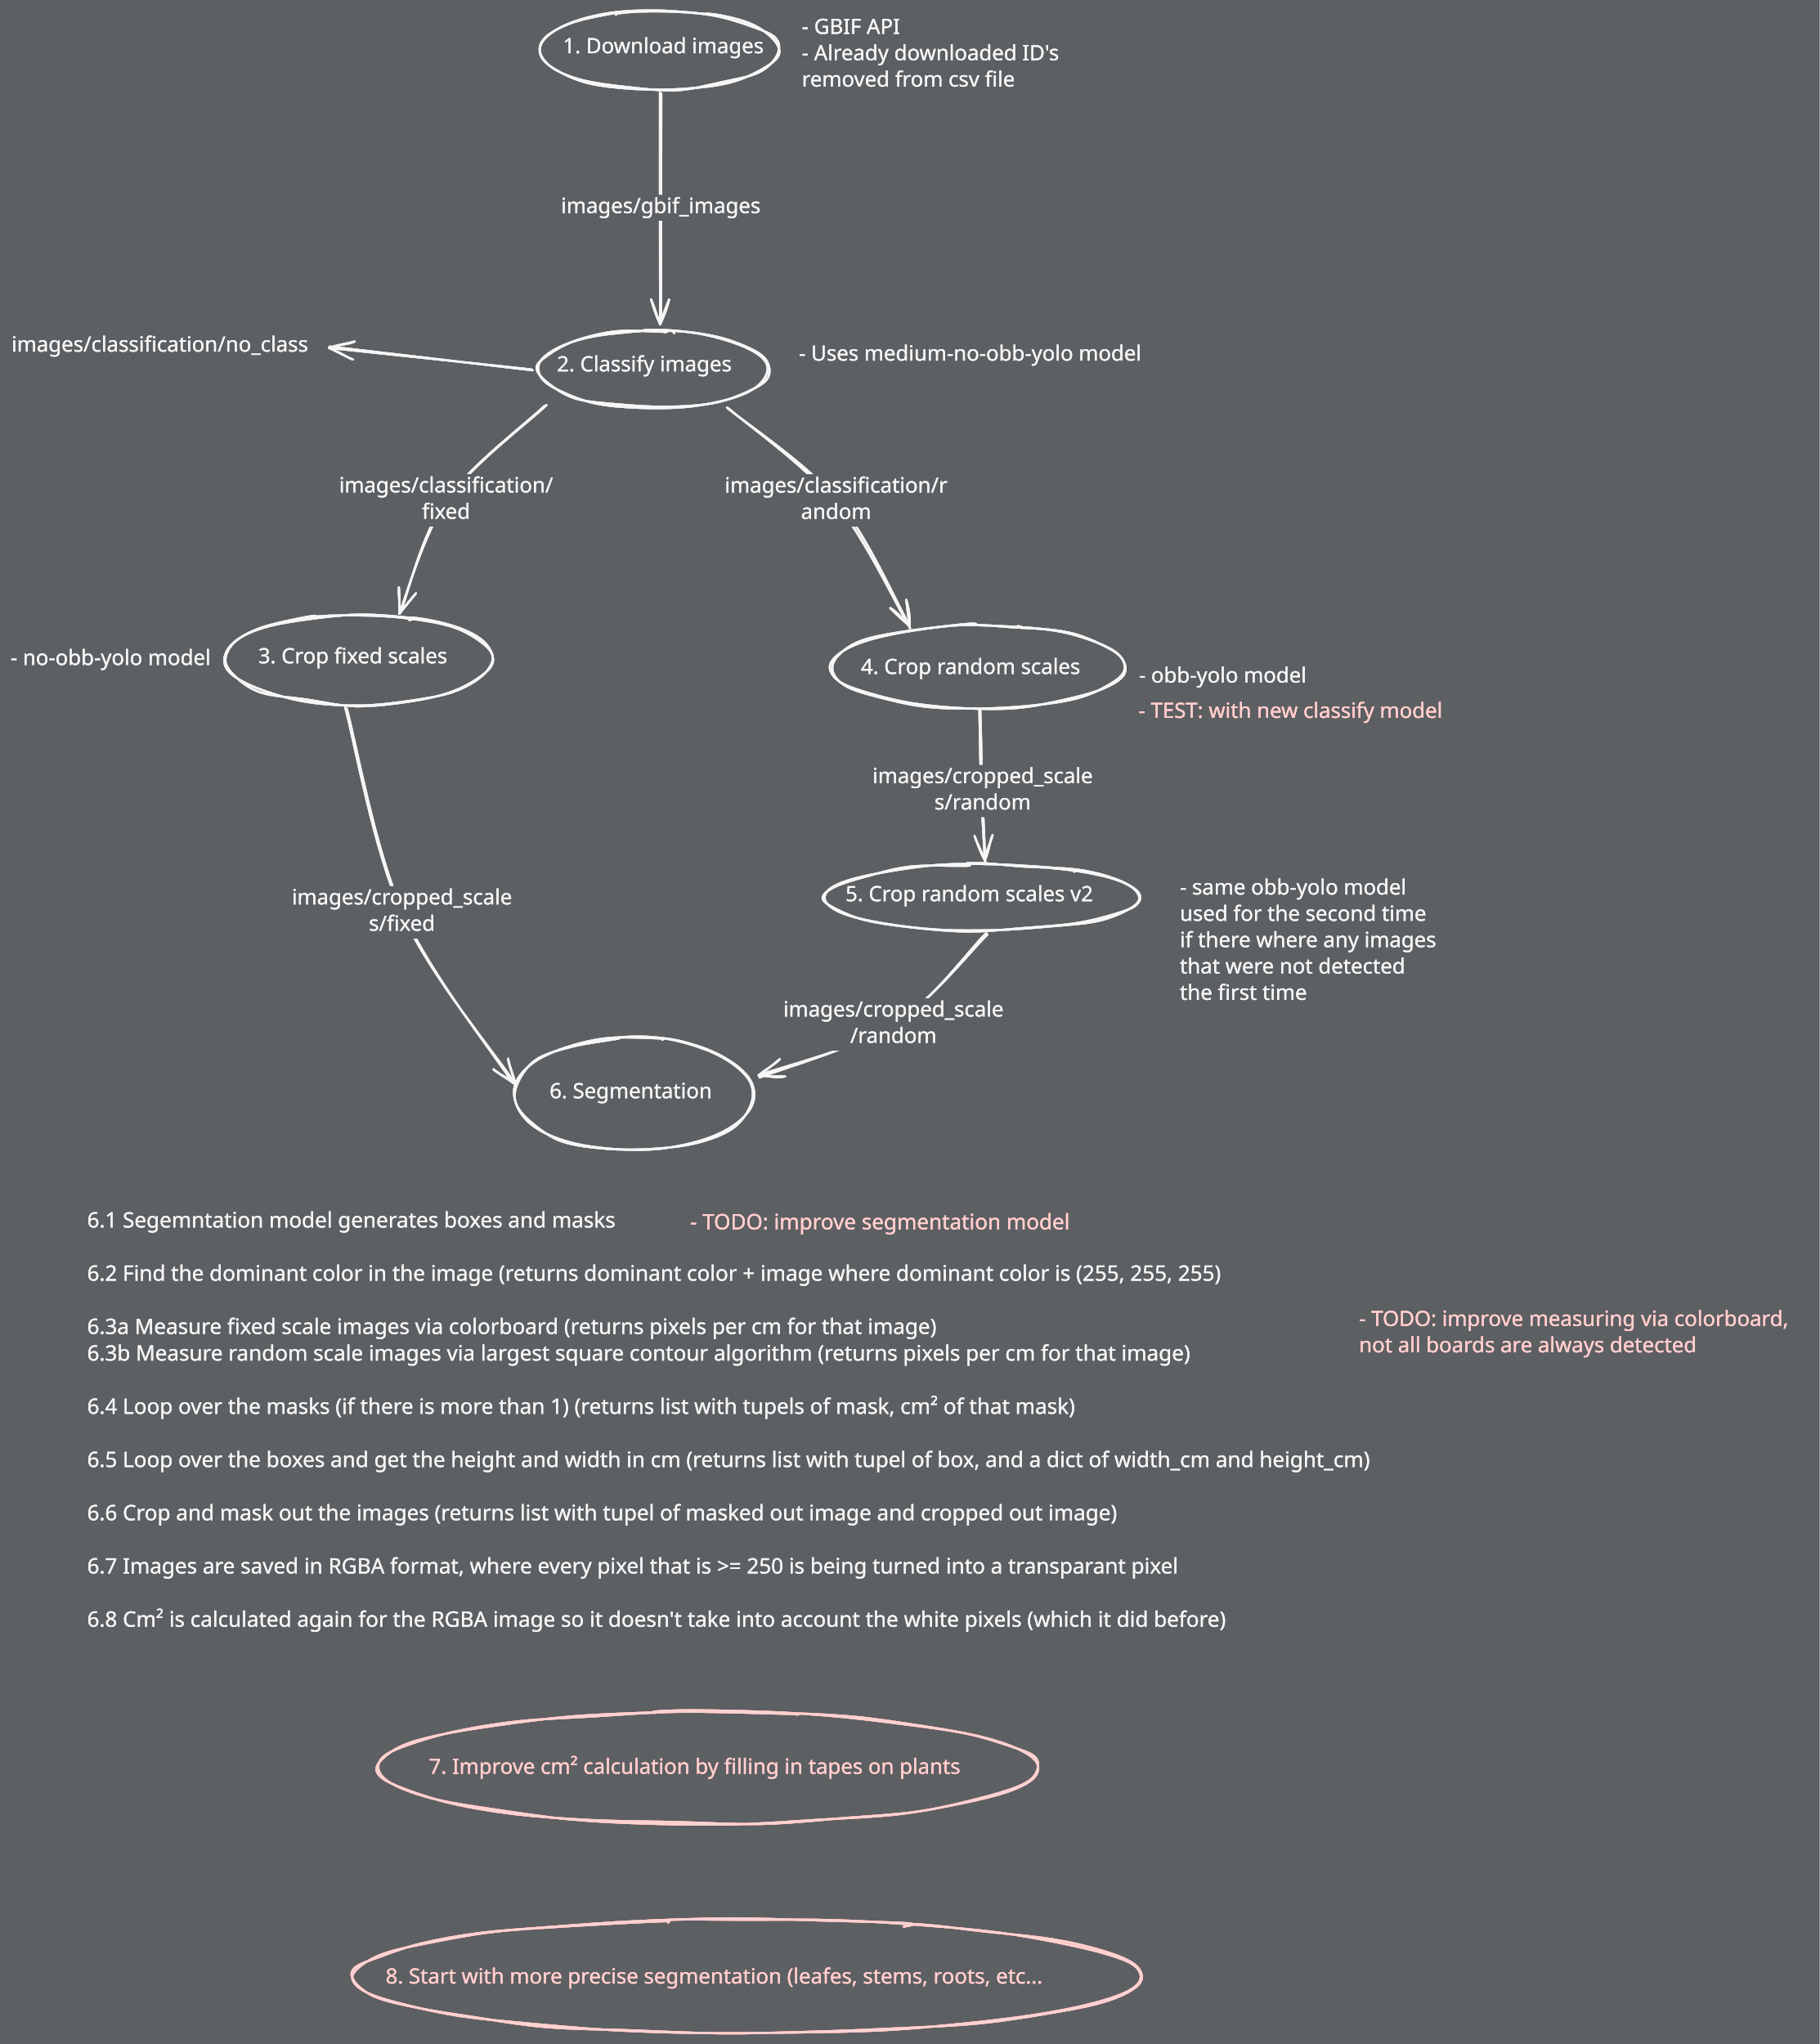
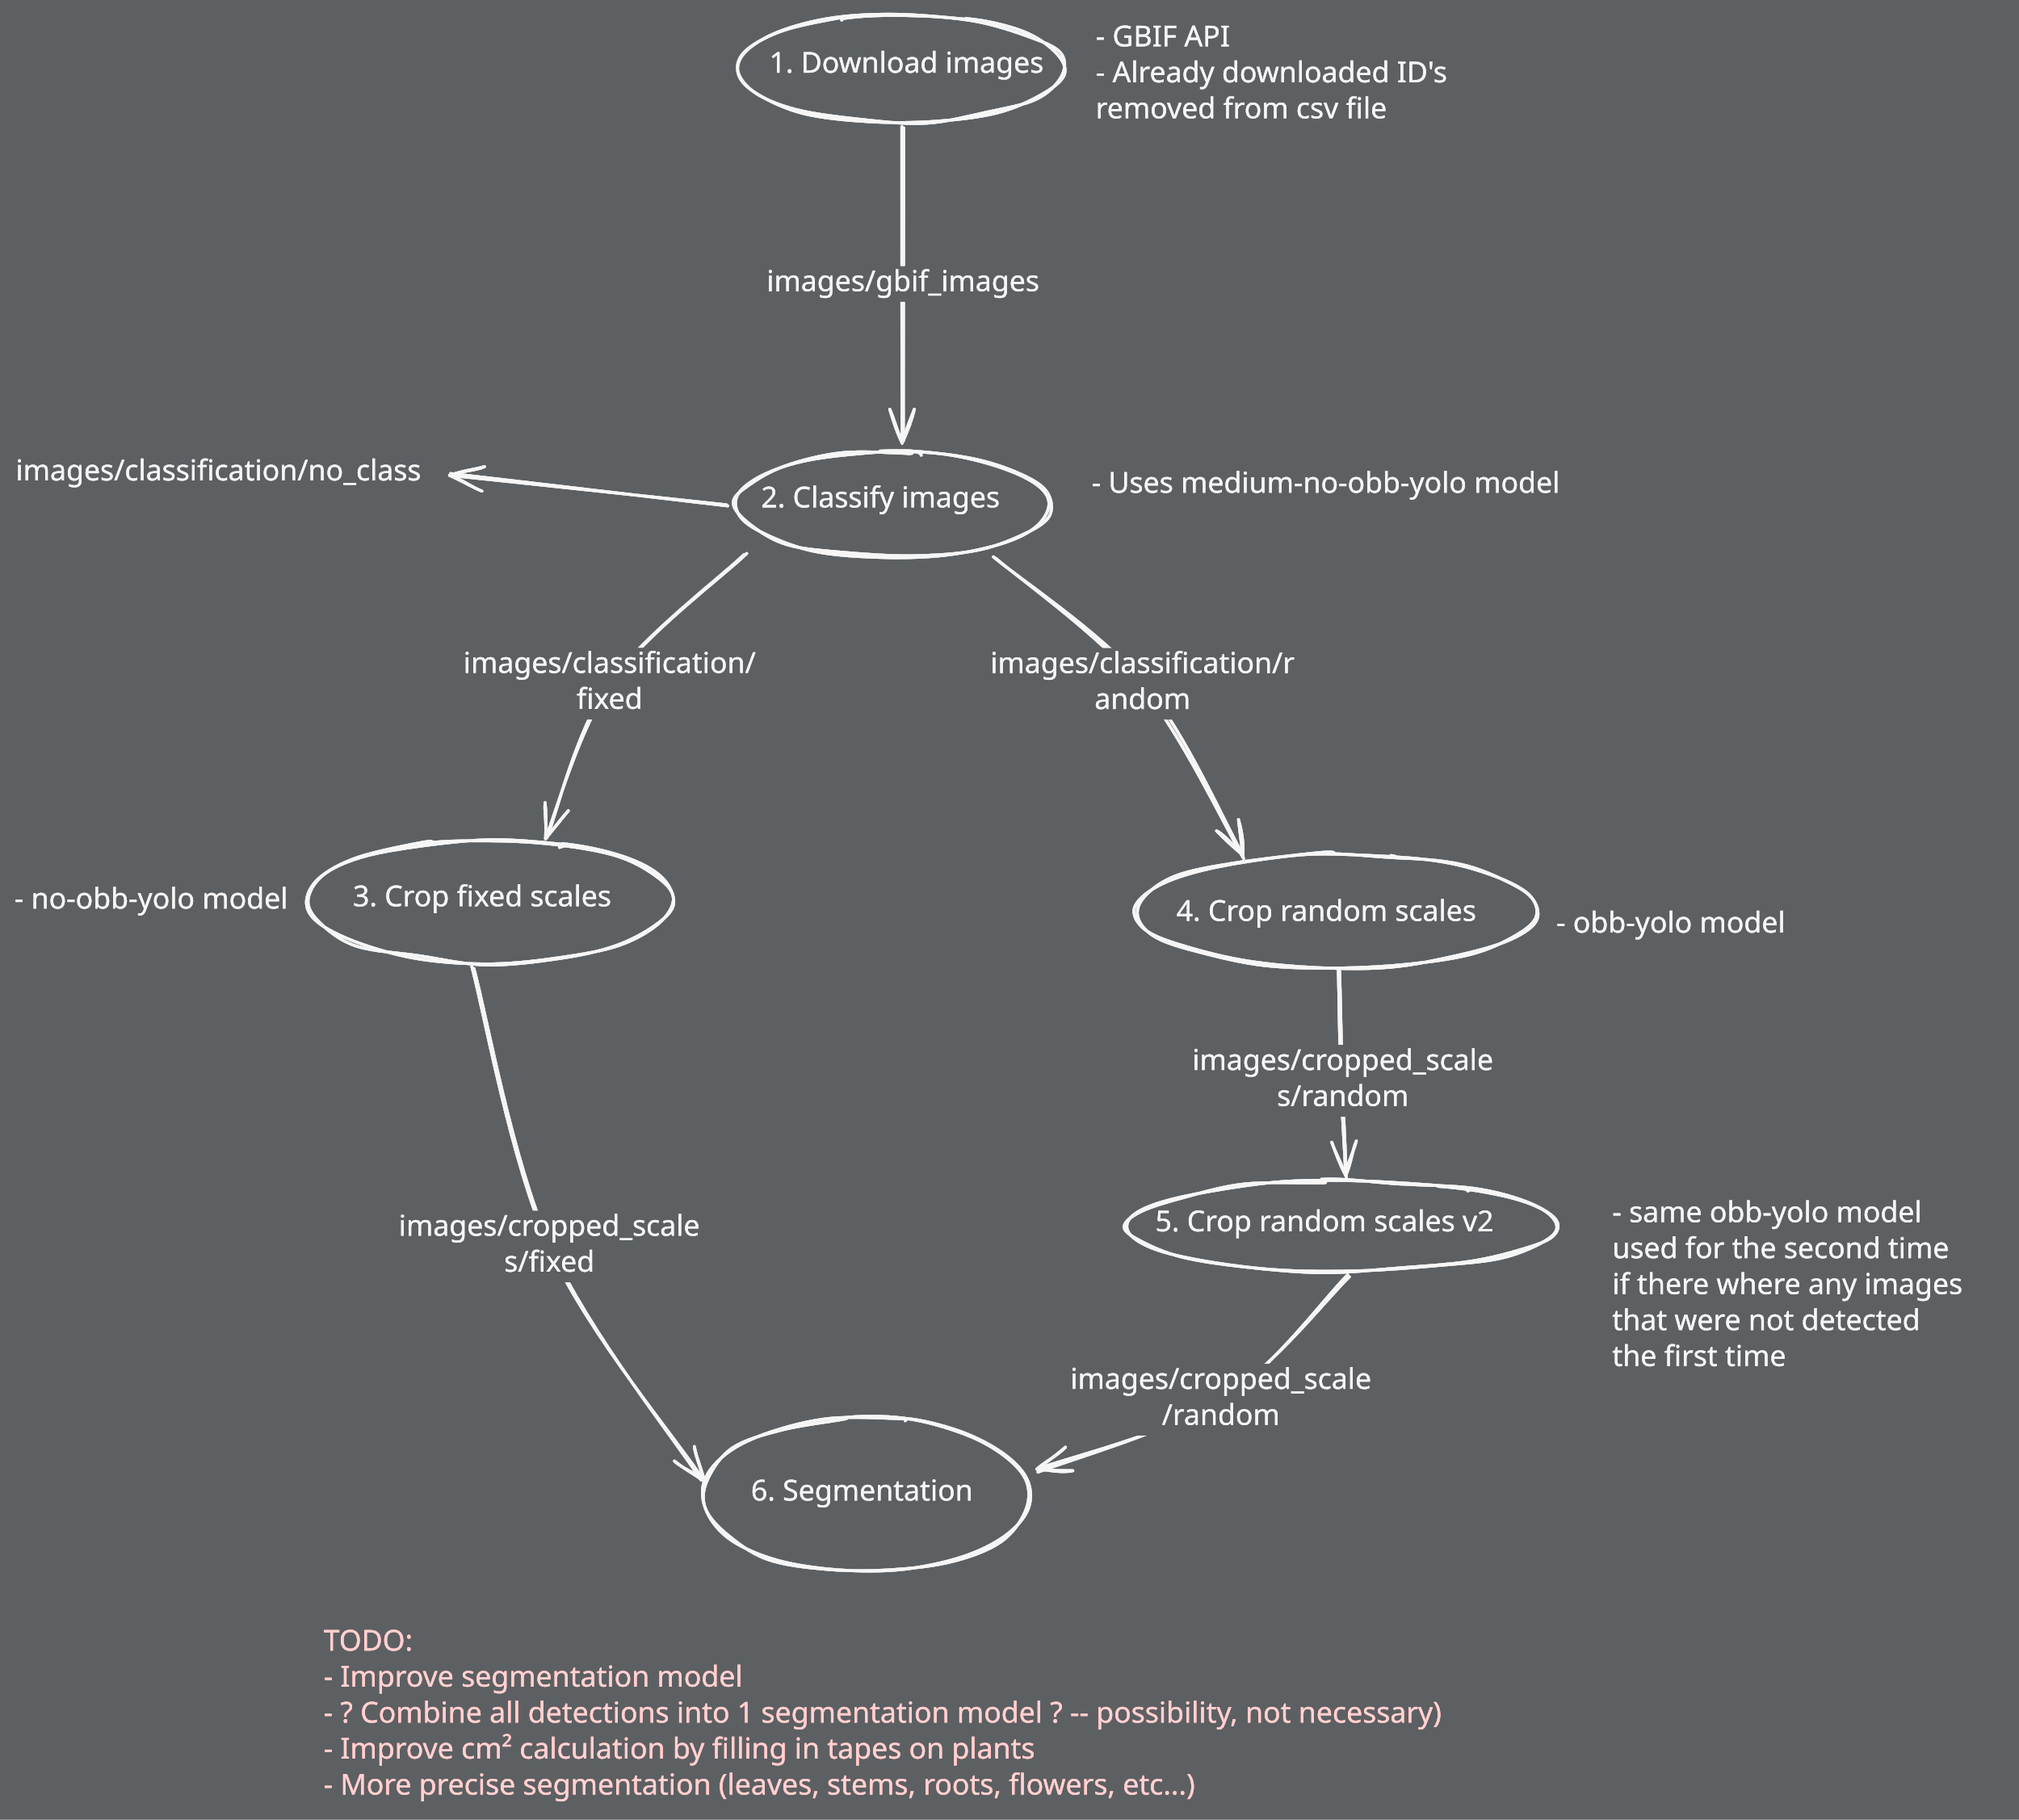
- <svg xmlns="http://www.w3.org/2000/svg" version="1.1" viewBox="0 0 1727.363 1940.399" width="3454.726" height="3880.799" filter="invert(93%) hue-rotate(180deg)">
+ <svg xmlns="http://www.w3.org/2000/svg" version="1.1" viewBox="0 0 1402.585 1264.354" width="2805.169" height="2528.708" filter="invert(93%) hue-rotate(180deg)">
  <defs>
    <style class="style-fonts">
      @font-face {
        font-family: "Virgil";
        src: url("https://excalidraw.com/Virgil.woff2");
      }
      @font-face {
        font-family: "Cascadia";
        src: url("https://excalidraw.com/Cascadia.woff2");
      }
      @font-face {
        font-family: "Assistant";
        src: url("https://excalidraw.com/Assistant-Regular.woff2");
      }
    </style>
  </defs>
-   <rect x="0" y="0" width="1727.363" height="1940.399" fill="#f8f9fa" />
+   <rect x="0" y="0" width="1402.585" height="1264.354" fill="#f8f9fa" />
  <g transform="translate(802.5843 838.0067) rotate(0 126.3299 12.5)">
    <text x="0" y="17.52" font-family="Virgil, Segoe UI Emoji" font-size="20px" fill="#1e1e1e" text-anchor="start" style="white-space: pre;" direction="ltr" dominant-baseline="alphabetic">5. Crop random scales v2</text>
  </g>
  <g stroke-linecap="round" transform="translate(782.1279 820.4204) rotate(0 149.8363 31.58314)">
    <path d="M216.84 3.84 C233.12 4.96, 249.43 7.63, 261.58 10.35 C273.73 13.07, 283.43 16.49, 289.74 20.16 C296.05 23.83, 299.56 28.58, 299.44 32.39 C299.31 36.2, 295.6 39.43, 289.01 43.02 C282.42 46.62, 272.04 51.3, 259.91 53.95 C247.78 56.6, 232.41 57.5, 216.25 58.93 C200.09 60.36, 180.88 62.01, 162.95 62.55 C145.03 63.09, 125.91 63.13, 108.7 62.15 C91.49 61.16, 74.08 58.95, 59.68 56.63 C45.27 54.32, 31.73 51.48, 22.27 48.27 C12.81 45.05, 6.11 41.08, 2.92 37.33 C-0.27 33.58, -0.02 29.36, 3.14 25.76 C6.3 22.16, 12.53 18.82, 21.89 15.72 C31.25 12.63, 44.65 9.73, 59.3 7.2 C73.95 4.67, 92.26 1.72, 109.76 0.54 C127.26 -0.63, 144.42 -0.49, 164.31 0.14 C184.2 0.77, 216.9 3.18, 229.1 4.34 C241.3 5.49, 238.91 6.55, 237.51 7.06 M135.89 -1.02 C152.71 -1.89, 173.07 1.23, 190.6 2.26 C208.13 3.3, 226.66 3.23, 241.08 5.2 C255.5 7.18, 267.56 10.55, 277.1 14.1 C286.64 17.65, 295.07 22.45, 298.34 26.52 C301.61 30.58, 300.45 35.03, 296.72 38.5 C293 41.97, 285.55 44.45, 275.98 47.36 C266.4 50.28, 253.6 53.78, 239.28 55.98 C224.97 58.18, 207.12 59.25, 190.1 60.56 C173.07 61.88, 155.05 63.98, 137.14 63.87 C119.24 63.77, 99 61.72, 82.68 59.92 C66.35 58.12, 51.03 55.97, 39.17 53.07 C27.3 50.16, 18.22 45.97, 11.5 42.5 C4.78 39.03, -0.96 35.74, -1.15 32.24 C-1.35 28.74, 3.38 24.95, 10.31 21.51 C17.24 18.07, 28.39 14.8, 40.41 11.59 C52.43 8.38, 66.73 3.91, 82.44 2.23 C98.15 0.54, 125.78 1.73, 134.66 1.5 C143.55 1.27, 135.13 0.73, 135.76 0.84" stroke="#1e1e1e" stroke-width="2" fill="none" />
  </g>
  <g transform="translate(1120.025 831.6489) rotate(0 136.2798 62.5)">
    <text x="0" y="17.52" font-family="Virgil, Segoe UI Emoji" font-size="20px" fill="#1e1e1e" text-anchor="start" style="white-space: pre;" direction="ltr" dominant-baseline="alphabetic">- same obb-yolo model</text>
    <text x="0" y="42.52" font-family="Virgil, Segoe UI Emoji" font-size="20px" fill="#1e1e1e" text-anchor="start" style="white-space: pre;" direction="ltr" dominant-baseline="alphabetic">  used for the second time</text>
    <text x="0" y="67.52" font-family="Virgil, Segoe UI Emoji" font-size="20px" fill="#1e1e1e" text-anchor="start" style="white-space: pre;" direction="ltr" dominant-baseline="alphabetic">  if there where any images</text>
    <text x="0" y="92.52" font-family="Virgil, Segoe UI Emoji" font-size="20px" fill="#1e1e1e" text-anchor="start" style="white-space: pre;" direction="ltr" dominant-baseline="alphabetic">  that were not detected</text>
    <text x="0" y="117.52" font-family="Virgil, Segoe UI Emoji" font-size="20px" fill="#1e1e1e" text-anchor="start" style="white-space: pre;" direction="ltr" dominant-baseline="alphabetic">  the first time</text>
  </g>
  <g transform="translate(817.2706 622.3136) rotate(0 109.1999 12.5)">
    <text x="0" y="17.52" font-family="Virgil, Segoe UI Emoji" font-size="20px" fill="#1e1e1e" text-anchor="start" style="white-space: pre;" direction="ltr" dominant-baseline="alphabetic">4. Crop random scales</text>
  </g>
  <g stroke-linecap="round" transform="translate(789.2602 593.0225) rotate(0 139.3006 39.80017)">
    <path d="M112.47 1.11 C127.38 -0.38, 146.32 0.66, 163 1.43 C179.69 2.21, 198.16 3.34, 212.57 5.75 C226.99 8.17, 239.4 12.09, 249.47 15.92 C259.55 19.75, 268.27 24.07, 273.01 28.73 C277.75 33.39, 279.51 39.17, 277.93 43.89 C276.35 48.61, 270.94 52.73, 263.54 57.04 C256.15 61.36, 245.72 66.51, 233.55 69.8 C221.38 73.08, 205.94 75.14, 190.51 76.77 C175.08 78.41, 157.82 79.43, 140.99 79.61 C124.15 79.79, 105.44 79.66, 89.49 77.88 C73.53 76.09, 57.83 72.13, 45.27 68.9 C32.71 65.67, 21.45 62.54, 14.12 58.51 C6.8 54.47, 2.72 49.41, 1.32 44.67 C-0.08 39.93, 1.4 34.91, 5.73 30.07 C10.06 25.22, 17.29 19.46, 27.31 15.61 C37.34 11.76, 49.57 9.64, 65.9 6.96 C82.23 4.29, 113.33 0.74, 125.3 -0.43 C137.27 -1.59, 137.62 -0.74, 137.73 -0.01 M179.84 2.96 C195.8 3.6, 212.08 4.58, 225.29 7.46 C238.5 10.33, 250.65 16.06, 259.12 20.22 C267.58 24.39, 273 27.87, 276.06 32.44 C279.12 37.02, 280.52 42.97, 277.49 47.69 C274.47 52.41, 267.06 56.87, 257.92 60.74 C248.78 64.62, 236.2 67.9, 222.65 70.95 C209.1 74, 192.66 77.63, 176.62 79.03 C160.58 80.44, 142.92 80.1, 126.43 79.38 C109.94 78.66, 92.64 77.08, 77.69 74.73 C62.74 72.38, 48.36 68.71, 36.73 65.28 C25.1 61.85, 14.27 58.48, 7.91 54.17 C1.54 49.87, -1.9 44.25, -1.46 39.44 C-1.02 34.63, 4.14 29.55, 10.55 25.33 C16.97 21.1, 25.7 17.43, 37.03 14.11 C48.36 10.8, 63.33 7.77, 78.55 5.45 C93.77 3.12, 111.89 0.62, 128.34 0.17 C144.78 -0.28, 169.15 2.54, 177.21 2.76 C185.27 2.98, 177.15 1.17, 176.72 1.47" stroke="#1e1e1e" stroke-width="2" fill="none" />
  </g>
  <g transform="translate(1081.154 630.4579) rotate(0 77.9799 12.5)">
    <text x="0" y="17.52" font-family="Virgil, Segoe UI Emoji" font-size="20px" fill="#1e1e1e" text-anchor="start" style="white-space: pre;" direction="ltr" dominant-baseline="alphabetic">- obb-yolo model</text>
  </g>
  <g transform="translate(245.1633 612.1605) rotate(0 100.2399 25)">
    <text x="0" y="17.52" font-family="Virgil, Segoe UI Emoji" font-size="20px" fill="#1e1e1e" text-anchor="start" style="white-space: pre;" direction="ltr" dominant-baseline="alphabetic">3. Crop fixed scales</text>
    <text x="0" y="42.52" font-family="Virgil, Segoe UI Emoji" font-size="20px" fill="#1e1e1e" text-anchor="start" style="white-space: pre;" direction="ltr" dominant-baseline="alphabetic" />
  </g>
  <g stroke-linecap="round" transform="translate(212.8895 583.3033) rotate(0 127.1429 42.85714)">
    <path d="M77.79 3.37 C91.41 0.78, 110.59 0.84, 126.69 0.9 C142.8 0.96, 159.35 1.88, 174.4 3.72 C189.46 5.55, 205.28 8.06, 217.02 11.94 C228.75 15.81, 238.5 22.04, 244.81 26.96 C251.13 31.88, 254.94 36.21, 254.91 41.45 C254.89 46.7, 250.88 53.1, 244.66 58.43 C238.44 63.77, 228.71 69.57, 217.57 73.46 C206.44 77.35, 192.53 79.62, 177.84 81.78 C163.16 83.95, 145.77 86.2, 129.45 86.44 C113.12 86.69, 95 85.56, 79.89 83.28 C64.79 81, 50.53 76.86, 38.81 72.79 C27.1 68.71, 16.04 63.59, 9.58 58.82 C3.11 54.05, 0.2 49.47, 0.02 44.18 C-0.15 38.89, 2.62 32.35, 8.54 27.05 C14.46 21.76, 23.45 16.63, 35.54 12.43 C47.64 8.24, 72.45 3.42, 81.13 1.87 C89.8 0.32, 86.55 2.29, 87.6 3.15 M177.58 2.88 C192.5 4.31, 207.99 7.79, 219.42 11.57 C230.85 15.36, 240.23 20.14, 246.18 25.58 C252.13 31.02, 255.65 38.61, 255.11 44.2 C254.57 49.79, 249.66 54.17, 242.93 59.11 C236.2 64.05, 225.91 69.9, 214.73 73.83 C203.55 77.76, 190.81 80.46, 175.84 82.68 C160.88 84.9, 141.21 87.48, 124.93 87.16 C108.65 86.84, 93.19 82.94, 78.16 80.76 C63.13 78.59, 46.11 77.83, 34.75 74.11 C23.39 70.4, 15.62 63.72, 10.01 58.46 C4.4 53.2, 0.84 48.14, 1.08 42.54 C1.33 36.94, 5.23 29.88, 11.47 24.83 C17.72 19.79, 26.97 15.67, 38.52 12.26 C50.08 8.85, 65.65 6.4, 80.81 4.37 C95.96 2.35, 113.54 0.32, 129.46 0.13 C145.38 -0.06, 168.59 2.34, 176.31 3.23 C184.04 4.13, 176.55 4.82, 175.8 5.51" stroke="#1e1e1e" stroke-width="2" fill="none" />
  </g>
  <g transform="translate(10 613.7645) rotate(0 92.29989 12.5)">
    <text x="0" y="17.52" font-family="Virgil, Segoe UI Emoji" font-size="20px" fill="#1e1e1e" text-anchor="start" style="white-space: pre;" direction="ltr" dominant-baseline="alphabetic">- no-obb-yolo model</text>
  </g>
  <g transform="translate(534.3936 33) rotate(0 91.1799 12.5)">
    <text x="0" y="17.52" font-family="Virgil, Segoe UI Emoji" font-size="20px" fill="#1e1e1e" text-anchor="start" style="white-space: pre;" direction="ltr" dominant-baseline="alphabetic">1. Download images</text>
  </g>
  <g stroke-linecap="round" transform="translate(511.3936 10) rotate(0 114 37.5)">
    <path d="M159.49 2.88 C173.82 4.09, 188.38 7.64, 198.8 11.58 C209.21 15.51, 217.09 21.48, 221.97 26.49 C226.85 31.51, 229.67 36.82, 228.06 41.67 C226.45 46.52, 220.14 51.14, 212.31 55.61 C204.47 60.08, 193.61 65.36, 181.06 68.5 C168.51 71.63, 152.02 73.41, 137.02 74.41 C122.02 75.41, 106.12 75.41, 91.05 74.48 C75.97 73.55, 59.26 72.01, 46.56 68.83 C33.86 65.65, 22.36 59.95, 14.85 55.4 C7.35 50.84, 2.96 46.35, 1.52 41.48 C0.07 36.62, 1.47 31.15, 6.19 26.22 C10.92 21.29, 19.62 15.89, 29.88 11.9 C40.14 7.91, 53.79 4.27, 67.75 2.28 C81.71 0.3, 96.97 -0.34, 113.64 -0.02 C130.3 0.31, 157.67 3.16, 167.75 4.25 C177.83 5.34, 174.95 5.76, 174.11 6.51 M74.09 2.93 C86.98 0.77, 104.25 0.53, 119.42 0.81 C134.59 1.09, 151.16 2.16, 165.13 4.6 C179.11 7.05, 193.22 11.81, 203.26 15.48 C213.29 19.16, 221.51 22.12, 225.33 26.67 C229.15 31.22, 228.95 37.42, 226.18 42.78 C223.4 48.14, 217.29 54.67, 208.7 58.84 C200.11 63.02, 187.55 65.03, 174.64 67.83 C161.72 70.63, 146.35 74.86, 131.2 75.66 C116.06 76.47, 98.69 74.22, 83.77 72.64 C68.85 71.05, 53.39 69.12, 41.69 66.14 C29.99 63.15, 20.33 59.17, 13.58 54.72 C6.83 50.28, 2.25 44.48, 1.2 39.47 C0.15 34.46, 1.93 29.42, 7.28 24.68 C12.63 19.94, 22.28 14.78, 33.31 11.02 C44.33 7.27, 66.75 3.33, 73.42 2.15 C80.08 0.98, 72.41 3.34, 73.32 3.95" stroke="#1e1e1e" stroke-width="2" fill="none" />
  </g>
  <g transform="translate(761.1876 14.66893) rotate(0 135.1399 37.5)">
    <text x="0" y="17.52" font-family="Virgil, Segoe UI Emoji" font-size="20px" fill="#1e1e1e" text-anchor="start" style="white-space: pre;" direction="ltr" dominant-baseline="alphabetic">- GBIF API</text>
    <text x="0" y="42.52" font-family="Virgil, Segoe UI Emoji" font-size="20px" fill="#1e1e1e" text-anchor="start" style="white-space: pre;" direction="ltr" dominant-baseline="alphabetic">- Already downloaded ID's </text>
    <text x="0" y="67.52" font-family="Virgil, Segoe UI Emoji" font-size="20px" fill="#1e1e1e" text-anchor="start" style="white-space: pre;" direction="ltr" dominant-baseline="alphabetic">  removed from csv file</text>
  </g>
  <g transform="translate(528.7137 335.0191) rotate(0 89.29989 12.5)">
    <text x="0" y="17.52" font-family="Virgil, Segoe UI Emoji" font-size="20px" fill="#1e1e1e" text-anchor="start" style="white-space: pre;" direction="ltr" dominant-baseline="alphabetic">2. Classify images</text>
  </g>
  <g stroke-linecap="round" transform="translate(510.7137 314.0191) rotate(0 109.5 36.5)">
    <path d="M100.5 -0.56 C114.5 -1.46, 131.48 -0.3, 145.3 1.54 C159.12 3.38, 172.68 6.92, 183.43 10.49 C194.17 14.06, 204.01 18.58, 209.77 22.94 C215.53 27.31, 218.27 31.72, 217.99 36.69 C217.7 41.66, 214 48.11, 208.07 52.76 C202.13 57.41, 193.37 61.36, 182.38 64.59 C171.38 67.83, 156.46 70.75, 142.12 72.18 C127.78 73.61, 111.11 73.73, 96.34 73.16 C81.56 72.58, 66.22 71.52, 53.45 68.75 C40.69 65.98, 28.18 60.65, 19.74 56.52 C11.29 52.39, 5.69 48.56, 2.78 43.95 C-0.12 39.33, -0.97 33.73, 2.29 28.84 C5.54 23.95, 13.18 18.65, 22.31 14.61 C31.44 10.57, 41.49 7.15, 57.07 4.58 C72.64 2.01, 103.73 -0.43, 115.75 -0.82 C127.78 -1.21, 129.28 1.36, 129.22 2.24 M120.3 -0.12 C134.79 -0.17, 151.2 1.94, 164 4.43 C176.79 6.92, 188.34 10.96, 197.08 14.83 C205.83 18.7, 212.96 22.61, 216.46 27.62 C219.95 32.64, 221.05 39.86, 218.05 44.94 C215.05 50.02, 207.04 54.13, 198.45 58.08 C189.87 62.04, 179.12 66.31, 166.54 68.65 C153.96 71, 137.93 71.94, 122.99 72.15 C108.05 72.36, 91.3 71.2, 76.88 69.93 C62.46 68.67, 47.55 67.81, 36.47 64.55 C25.39 61.29, 16.71 55.21, 10.42 50.37 C4.12 45.54, -1.13 40.06, -1.32 35.54 C-1.51 31.02, 3.22 27.59, 9.28 23.27 C15.34 18.94, 24.18 13.36, 35.05 9.57 C45.93 5.78, 60.57 1.94, 74.53 0.51 C88.48 -0.92, 111.11 0.83, 118.76 0.98 C126.41 1.12, 120.56 0.75, 120.41 1.37" stroke="#1e1e1e" stroke-width="2" fill="none" />
  </g>
  <g transform="translate(758.3649 324.8309) rotate(0 156.5698 12.5)">
    <text x="0" y="17.52" font-family="Virgil, Segoe UI Emoji" font-size="20px" fill="#1e1e1e" text-anchor="start" style="white-space: pre;" direction="ltr" dominant-baseline="alphabetic">- Uses medium-no-obb-yolo model</text>
  </g>
  <g mask="url(#mask-yh-VdyIdlKLAYa0ZPO2GM)" stroke-linecap="round">
    <g transform="translate(517.5267 384.9576) rotate(0 -68.49457 98.92779)">
      <path d="M-0.66 0.44 C-16.38 15.65, -71.84 57.7, -94.65 90.44 C-117.45 123.18, -130.5 179.15, -137.48 196.9 M1.19 -0.37 C-14.1 14.54, -68.97 55.52, -92.25 88.53 C-115.53 121.54, -131.21 179.54, -138.5 197.71" stroke="#1e1e1e" stroke-width="2" fill="none" />
    </g>
    <g transform="translate(517.5267 384.9576) rotate(0 -68.49457 98.92779)">
      <path d="M-138.87 172.71 C-138.2 178.52, -138.16 185.51, -138.5 197.71 M-138.87 172.71 C-139.48 179.06, -137.84 182.99, -138.5 197.71" stroke="#1e1e1e" stroke-width="2" fill="none" />
    </g>
    <g transform="translate(517.5267 384.9576) rotate(0 -68.49457 98.92779)">
      <path d="M-122.72 178.33 C-126.4 182.51, -130.76 187.98, -138.5 197.71 M-122.72 178.33 C-126.91 183.31, -128.82 186.01, -138.5 197.71" stroke="#1e1e1e" stroke-width="2" fill="none" />
    </g>
  </g>
  <mask id="mask-yh-VdyIdlKLAYa0ZPO2GM">
    <rect x="0" y="0" fill="#fff" width="754.516" height="682.813" />
    <rect x="318.224" y="449.99" fill="#000" width="210.52" height="50" opacity="1" />
  </mask>
  <g transform="translate(318.2236 449.9899) rotate(0 130.6453 33.63981)">
    <text x="105.26" y="17.52" font-family="Virgil, Segoe UI Emoji" font-size="20px" fill="#1e1e1e" text-anchor="middle" style="white-space: pre;" direction="ltr" dominant-baseline="alphabetic">images/classification/</text>
    <text x="105.26" y="42.52" font-family="Virgil, Segoe UI Emoji" font-size="20px" fill="#1e1e1e" text-anchor="middle" style="white-space: pre;" direction="ltr" dominant-baseline="alphabetic">fixed</text>
  </g>
  <g mask="url(#mask-6O8U8H3fxKp0aqt_M4MGR)" stroke-linecap="round">
    <g transform="translate(691.9037 387.7853) rotate(0 85.70078 104.1559)">
      <path d="M-0.21 0.12 C16.7 14.69, 72.01 53.72, 100.72 88.47 C129.43 123.23, 160.17 188.86, 172.04 208.66 M-1.78 -0.87 C15.55 13.92, 73.97 52.39, 102.87 86.96 C131.77 121.52, 160.01 186.35, 171.61 206.5" stroke="#1e1e1e" stroke-width="2" fill="none" />
    </g>
    <g transform="translate(691.9037 387.7853) rotate(0 85.70078 104.1559)">
      <path d="M153.26 189.52 C158.02 191.86, 164.16 198.79, 171.61 206.5 M153.26 189.52 C159.32 195.75, 165.14 200.99, 171.61 206.5" stroke="#1e1e1e" stroke-width="2" fill="none" />
    </g>
    <g transform="translate(691.9037 387.7853) rotate(0 85.70078 104.1559)">
      <path d="M168.46 181.7 C169.63 185.89, 172.11 194.71, 171.61 206.5 M168.46 181.7 C169.56 190.37, 170.38 198.18, 171.61 206.5" stroke="#1e1e1e" stroke-width="2" fill="none" />
    </g>
  </g>
  <mask id="mask-6O8U8H3fxKp0aqt_M4MGR">
    <rect x="0" y="0" fill="#fff" width="963.305" height="696.097" />
    <rect x="684.13" y="450.11" fill="#000" width="219.12" height="50" opacity="1" />
  </mask>
  <g transform="translate(684.1297 450.11) rotate(0 92.90608 41.57122)">
    <text x="109.56" y="17.52" font-family="Virgil, Segoe UI Emoji" font-size="20px" fill="#1e1e1e" text-anchor="middle" style="white-space: pre;" direction="ltr" dominant-baseline="alphabetic">images/classification/r</text>
    <text x="109.56" y="42.52" font-family="Virgil, Segoe UI Emoji" font-size="20px" fill="#1e1e1e" text-anchor="middle" style="white-space: pre;" direction="ltr" dominant-baseline="alphabetic">andom</text>
  </g>
  <g stroke-linecap="round">
    <g transform="translate(504.5325 350.8627) rotate(0 -95.99886 -10.61739)">
      <path d="M0.99 0.63 C-30.88 -2.98, -159.25 -18.18, -191.51 -21.82 M0.05 -0.08 C-31.91 -3.53, -159.92 -17.29, -192.2 -20.58" stroke="#1e1e1e" stroke-width="2" fill="none" />
    </g>
    <g transform="translate(504.5325 350.8627) rotate(0 -95.99886 -10.61739)">
      <path d="M-167.94 -26.63 C-173.6 -23.95, -182.33 -24.02, -192.2 -20.58 M-167.94 -26.63 C-175.99 -24.38, -182.45 -23.98, -192.2 -20.58" stroke="#1e1e1e" stroke-width="2" fill="none" />
    </g>
    <g transform="translate(504.5325 350.8627) rotate(0 -95.99886 -10.61739)">
      <path d="M-169.73 -9.62 C-174.88 -11.66, -183.12 -16.43, -192.2 -20.58 M-169.73 -9.62 C-177.18 -12.55, -183.08 -17.34, -192.2 -20.58" stroke="#1e1e1e" stroke-width="2" fill="none" />
    </g>
  </g>
  <mask />
  <g transform="translate(10.93199 316.2813) rotate(0 148.9098 12.5)">
    <text x="0" y="17.52" font-family="Virgil, Segoe UI Emoji" font-size="20px" fill="#1e1e1e" text-anchor="start" style="white-space: pre;" direction="ltr" dominant-baseline="alphabetic">images/classification/no_class</text>
  </g>
  <g mask="url(#mask-jzZh6r0ZE51ZrIv9s1UK0)" stroke-linecap="round">
    <g transform="translate(929.3959 675.0065) rotate(0 2.585466 71.4011)">
      <path d="M1.19 -0.35 C1.73 12.58, 2.35 52.58, 3.13 76.57 C3.91 100.57, 5.67 132.74, 5.87 143.62 M0.36 -1.58 C0.71 11.09, 1.18 50.9, 2.03 74.79 C2.88 98.67, 5.11 130.43, 5.47 141.71" stroke="#1e1e1e" stroke-width="2" fill="none" />
    </g>
    <g transform="translate(929.3959 675.0065) rotate(0 2.585466 71.4011)">
      <path d="M-4.23 118.67 C-2.16 124.87, 2.36 133.32, 5.47 141.71 M-4.23 118.67 C-0.71 128.18, 1.79 134.8, 5.47 141.71" stroke="#1e1e1e" stroke-width="2" fill="none" />
    </g>
    <g transform="translate(929.3959 675.0065) rotate(0 2.585466 71.4011)">
      <path d="M12.85 117.82 C9.88 124.44, 9.36 133.14, 5.47 141.71 M12.85 117.82 C10.07 127.51, 6.28 134.45, 5.47 141.71" stroke="#1e1e1e" stroke-width="2" fill="none" />
    </g>
  </g>
  <mask id="mask-jzZh6r0ZE51ZrIv9s1UK0">
    <rect x="0" y="0" fill="#fff" width="1034.567" height="917.809" />
    <rect x="827.369" y="725.94" fill="#000" width="210.92" height="50" opacity="1" />
  </mask>
  <g transform="translate(827.3685 725.94) rotate(0 105.1427 20.08576)">
    <text x="105.46" y="17.52" font-family="Virgil, Segoe UI Emoji" font-size="20px" fill="#1e1e1e" text-anchor="middle" style="white-space: pre;" direction="ltr" dominant-baseline="alphabetic">images/cropped_scale</text>
    <text x="105.46" y="42.52" font-family="Virgil, Segoe UI Emoji" font-size="20px" fill="#1e1e1e" text-anchor="middle" style="white-space: pre;" direction="ltr" dominant-baseline="alphabetic">s/random</text>
  </g>
  <g transform="translate(521.7156 1025.056) rotate(0 77.53992 12.5)">
    <text x="0" y="17.52" font-family="Virgil, Segoe UI Emoji" font-size="20px" fill="#1e1e1e" text-anchor="start" style="white-space: pre;" direction="ltr" dominant-baseline="alphabetic">6. Segmentation</text>
  </g>
  <g stroke-linecap="round" transform="translate(488.0312 984.6344) rotate(0 113.853 53.89492)">
    <path d="M133.76 0.52 C147.43 0.63, 161.86 4.36, 173.91 8.16 C185.96 11.96, 197.56 17.64, 206.07 23.32 C214.58 28.99, 221.6 35.56, 224.99 42.22 C228.38 48.88, 228.88 56.6, 226.43 63.3 C223.97 70.01, 217.96 76.79, 210.29 82.42 C202.61 88.06, 192.3 93.21, 180.37 97.12 C168.44 101.03, 153.01 104.35, 138.71 105.86 C124.42 107.36, 108.99 107.2, 94.6 106.16 C80.2 105.11, 64.78 103.02, 52.34 99.59 C39.9 96.15, 28.19 91.16, 19.96 85.53 C11.73 79.91, 6.08 72.72, 2.97 65.83 C-0.14 58.94, -1.14 51.07, 1.32 44.19 C3.77 37.31, 10.04 30.19, 17.7 24.55 C25.35 18.91, 35.43 14.3, 47.25 10.36 C59.08 6.42, 73.78 2.44, 88.64 0.89 C103.5 -0.65, 127.69 0.8, 136.38 1.07 C145.07 1.33, 141.06 1.5, 140.78 2.49 M95.34 0.74 C108.34 -1.05, 125.81 -1.06, 140.24 0.78 C154.66 2.62, 170.28 7.39, 181.89 11.78 C193.5 16.17, 202.68 21.56, 209.9 27.11 C217.12 32.67, 222.86 38.63, 225.23 45.09 C227.59 51.54, 227.12 58.88, 224.07 65.85 C221.01 72.83, 215.31 81.19, 206.89 86.94 C198.47 92.69, 186.1 97.17, 173.53 100.35 C160.96 103.54, 145.85 105.13, 131.46 106.04 C117.07 106.96, 101.6 107.07, 87.18 105.86 C72.75 104.64, 56.81 103, 44.91 98.76 C33.01 94.52, 23.01 86.53, 15.77 80.39 C8.54 74.26, 3.48 68.29, 1.5 61.96 C-0.48 55.62, 0.62 49.22, 3.92 42.41 C7.21 35.6, 12.68 26.69, 21.27 21.1 C29.85 15.51, 42.8 12.11, 55.43 8.87 C68.06 5.63, 89.88 2.99, 97.03 1.66 C104.18 0.34, 97.98 0.13, 98.34 0.91" stroke="#1e1e1e" stroke-width="2" fill="none" />
  </g>
  <g mask="url(#mask-_wBpS6cv0x4mZSHuMixJ5)" stroke-linecap="round">
    <g transform="translate(329.0412 673.3912) rotate(0 79.495 177.8532)">
      <path d="M0.15 -0.44 C8.95 31.5, 26.97 133.37, 53.27 192.59 C79.56 251.8, 140.46 327.49, 157.91 354.86 M-1.24 -1.71 C7.43 30.33, 25.79 134.5, 52.7 194.08 C79.61 253.65, 142.74 328.95, 160.24 355.73" stroke="#1e1e1e" stroke-width="2" fill="none" />
    </g>
    <g transform="translate(329.0412 673.3912) rotate(0 79.495 177.8532)">
      <path d="M139.49 341.79 C145.85 347.65, 153.41 349.34, 160.24 355.73 M139.49 341.79 C143.35 345, 149.34 348.77, 160.24 355.73" stroke="#1e1e1e" stroke-width="2" fill="none" />
    </g>
    <g transform="translate(329.0412 673.3912) rotate(0 79.495 177.8532)">
      <path d="M153.31 331.71 C155.1 340.98, 158.02 346.06, 160.24 355.73 M153.31 331.71 C153.91 337.36, 156.73 343.45, 160.24 355.73" stroke="#1e1e1e" stroke-width="2" fill="none" />
    </g>
  </g>
  <mask id="mask-_wBpS6cv0x4mZSHuMixJ5">
    <rect x="0" y="0" fill="#fff" width="588.031" height="1129.098" />
    <rect x="276.129" y="841.066" fill="#000" width="210.92" height="50" opacity="1" />
  </mask>
  <g transform="translate(276.1289 841.0656) rotate(0 132.4127 9.33605)">
    <text x="105.46" y="17.52" font-family="Virgil, Segoe UI Emoji" font-size="20px" fill="#1e1e1e" text-anchor="middle" style="white-space: pre;" direction="ltr" dominant-baseline="alphabetic">images/cropped_scale</text>
    <text x="105.46" y="42.52" font-family="Virgil, Segoe UI Emoji" font-size="20px" fill="#1e1e1e" text-anchor="middle" style="white-space: pre;" direction="ltr" dominant-baseline="alphabetic">s/fixed</text>
  </g>
  <g mask="url(#mask-WWTlJeJiNgZbcHh6oUOhk)" stroke-linecap="round">
    <g transform="translate(936.7064 887.6235) rotate(0 -107.7898 67.36864)">
      <path d="M0.67 -0.48 C-13.92 13.38, -51.36 61.51, -87.4 84.13 C-123.45 106.75, -194.07 126.72, -215.61 135.24 M-0.44 -1.78 C-15.09 12.14, -51.75 62.79, -87.74 85.28 C-123.73 107.77, -194.86 125.21, -216.39 133.15" stroke="#1e1e1e" stroke-width="2" fill="none" />
    </g>
    <g transform="translate(936.7064 887.6235) rotate(0 -107.7898 67.36864)">
      <path d="M-196.55 117.95 C-203.36 124.69, -209.94 127.41, -216.39 133.15 M-196.55 117.95 C-202.93 123.43, -210.55 129.03, -216.39 133.15" stroke="#1e1e1e" stroke-width="2" fill="none" />
    </g>
    <g transform="translate(936.7064 887.6235) rotate(0 -107.7898 67.36864)">
      <path d="M-191.42 134.26 C-199.94 135.99, -208.11 133.67, -216.39 133.15 M-191.42 134.26 C-199.4 134.2, -208.78 134.22, -216.39 133.15" stroke="#1e1e1e" stroke-width="2" fill="none" />
    </g>
  </g>
  <mask id="mask-WWTlJeJiNgZbcHh6oUOhk">
    <rect x="0" y="0" fill="#fff" width="1252.286" height="1122.361" />
    <rect x="742.681" y="947.508" fill="#000" width="210.92" height="50" opacity="1" />
  </mask>
  <g transform="translate(742.681 947.508) rotate(0 86.16478 6.843726)">
    <text x="105.46" y="17.52" font-family="Virgil, Segoe UI Emoji" font-size="20px" fill="#1e1e1e" text-anchor="middle" style="white-space: pre;" direction="ltr" dominant-baseline="alphabetic">images/cropped_scale</text>
    <text x="105.46" y="42.52" font-family="Virgil, Segoe UI Emoji" font-size="20px" fill="#1e1e1e" text-anchor="middle" style="white-space: pre;" direction="ltr" dominant-baseline="alphabetic">/random</text>
  </g>
-   <g transform="translate(1080.875 663.9596) rotate(0 158.1098 12.5)">
-     <text x="0" y="17.52" font-family="Virgil, Segoe UI Emoji" font-size="20px" fill="#e03131" text-anchor="start" style="white-space: pre;" direction="ltr" dominant-baseline="alphabetic">- TEST: with new classify model</text>
-   </g>
-   <g transform="translate(82.70925 1147.593) rotate(0 683.1785 227.3942)">
-     <text x="0" y="17.706" font-family="Virgil, Segoe UI Emoji" font-size="20.213px" fill="#1e1e1e" text-anchor="start" style="white-space: pre;" direction="ltr" dominant-baseline="alphabetic">    6.1 Segemntation model generates boxes and masks</text>
-     <text x="0" y="42.972" font-family="Virgil, Segoe UI Emoji" font-size="20.213px" fill="#1e1e1e" text-anchor="start" style="white-space: pre;" direction="ltr" dominant-baseline="alphabetic" />
-     <text x="0" y="68.238" font-family="Virgil, Segoe UI Emoji" font-size="20.213px" fill="#1e1e1e" text-anchor="start" style="white-space: pre;" direction="ltr" dominant-baseline="alphabetic">    6.2 Find the dominant color in the image (returns dominant color + image where dominant color is (255, 255, 255)</text>
-     <text x="0" y="93.504" font-family="Virgil, Segoe UI Emoji" font-size="20.213px" fill="#1e1e1e" text-anchor="start" style="white-space: pre;" direction="ltr" dominant-baseline="alphabetic" />
-     <text x="0" y="118.77" font-family="Virgil, Segoe UI Emoji" font-size="20.213px" fill="#1e1e1e" text-anchor="start" style="white-space: pre;" direction="ltr" dominant-baseline="alphabetic">    6.3a Measure fixed scale images via colorboard (returns pixels per cm for that image)</text>
-     <text x="0" y="144.037" font-family="Virgil, Segoe UI Emoji" font-size="20.213px" fill="#1e1e1e" text-anchor="start" style="white-space: pre;" direction="ltr" dominant-baseline="alphabetic">    6.3b Measure random scale images via largest square contour algorithm (returns pixels per cm for that image)</text>
-     <text x="0" y="169.303" font-family="Virgil, Segoe UI Emoji" font-size="20.213px" fill="#1e1e1e" text-anchor="start" style="white-space: pre;" direction="ltr" dominant-baseline="alphabetic" />
-     <text x="0" y="194.569" font-family="Virgil, Segoe UI Emoji" font-size="20.213px" fill="#1e1e1e" text-anchor="start" style="white-space: pre;" direction="ltr" dominant-baseline="alphabetic">    6.4 Loop over the masks (if there is more than 1) (returns list with tupels of mask, cm² of that mask)</text>
-     <text x="0" y="219.835" font-family="Virgil, Segoe UI Emoji" font-size="20.213px" fill="#1e1e1e" text-anchor="start" style="white-space: pre;" direction="ltr" dominant-baseline="alphabetic" />
-     <text x="0" y="245.101" font-family="Virgil, Segoe UI Emoji" font-size="20.213px" fill="#1e1e1e" text-anchor="start" style="white-space: pre;" direction="ltr" dominant-baseline="alphabetic">    6.5 Loop over the boxes and get the height and width in cm (returns list with tupel of box, and a dict of width_cm and height_cm)</text>
-     <text x="0" y="270.367" font-family="Virgil, Segoe UI Emoji" font-size="20.213px" fill="#1e1e1e" text-anchor="start" style="white-space: pre;" direction="ltr" dominant-baseline="alphabetic" />
-     <text x="0" y="295.633" font-family="Virgil, Segoe UI Emoji" font-size="20.213px" fill="#1e1e1e" text-anchor="start" style="white-space: pre;" direction="ltr" dominant-baseline="alphabetic">    6.6 Crop and mask out the images (returns list with tupel of masked out image and cropped out image)</text>
-     <text x="0" y="320.899" font-family="Virgil, Segoe UI Emoji" font-size="20.213px" fill="#1e1e1e" text-anchor="start" style="white-space: pre;" direction="ltr" dominant-baseline="alphabetic" />
-     <text x="0" y="346.165" font-family="Virgil, Segoe UI Emoji" font-size="20.213px" fill="#1e1e1e" text-anchor="start" style="white-space: pre;" direction="ltr" dominant-baseline="alphabetic">    6.7 Images are saved in RGBA format, where every pixel that is &gt;= 250 is being turned into a transparant pixel</text>
-     <text x="0" y="371.431" font-family="Virgil, Segoe UI Emoji" font-size="20.213px" fill="#1e1e1e" text-anchor="start" style="white-space: pre;" direction="ltr" dominant-baseline="alphabetic" />
-     <text x="0" y="396.697" font-family="Virgil, Segoe UI Emoji" font-size="20.213px" fill="#1e1e1e" text-anchor="start" style="white-space: pre;" direction="ltr" dominant-baseline="alphabetic">    6.8 Cm² is calculated again for the RGBA image so it doesn't take into account the white pixels (which it did before)</text>
-     <text x="0" y="421.963" font-family="Virgil, Segoe UI Emoji" font-size="20.213px" fill="#1e1e1e" text-anchor="start" style="white-space: pre;" direction="ltr" dominant-baseline="alphabetic" />
-     <text x="0" y="447.229" font-family="Virgil, Segoe UI Emoji" font-size="20.213px" fill="#1e1e1e" text-anchor="start" style="white-space: pre;" direction="ltr" dominant-baseline="alphabetic" />
-   </g>
-   <g transform="translate(655.0922 1149.323) rotate(0 181.1108 12.63301)">
-     <text x="0" y="17.706" font-family="Virgil, Segoe UI Emoji" font-size="20.213px" fill="#e03131" text-anchor="start" style="white-space: pre;" direction="ltr" dominant-baseline="alphabetic">- TODO: improve segmentation model</text>
-   </g>
-   <g transform="translate(407.1744 1666.399) rotate(0 267.4497 12.5)">
-     <text x="0" y="17.52" font-family="Virgil, Segoe UI Emoji" font-size="20px" fill="#e03131" text-anchor="start" style="white-space: pre;" direction="ltr" dominant-baseline="alphabetic">7. Improve cm² calculation by filling in tapes on plants</text>
-   </g>
-   <g stroke-linecap="round" transform="translate(358.4858 1625.284) rotate(0 313.7712 53.01652)">
-     <path d="M368.39 1.07 C394.74 0.74, 421.9 1.98, 446.43 3.97 C470.95 5.96, 494.88 9.87, 515.54 13.02 C536.2 16.16, 555.05 19.2, 570.4 22.85 C585.75 26.49, 598.39 30.68, 607.62 34.9 C616.86 39.12, 623.33 43.48, 625.81 48.16 C628.28 52.83, 627.12 58.35, 622.48 62.94 C617.85 67.53, 609.36 71.72, 597.99 75.68 C586.61 79.65, 571.51 83.16, 554.23 86.71 C536.96 90.27, 516.5 94.47, 494.35 97.03 C472.19 99.59, 446.79 100.5, 421.28 102.09 C395.77 103.67, 368.44 105.88, 341.3 106.54 C314.15 107.19, 285 106.8, 258.42 106.01 C231.84 105.22, 206.18 104.03, 181.81 101.81 C157.45 99.58, 132.97 95.73, 112.24 92.65 C91.51 89.58, 73.05 87.05, 57.43 83.37 C41.82 79.69, 27.84 74.92, 18.57 70.58 C9.3 66.25, 4.09 61.97, 1.8 57.36 C-0.49 52.75, 0.36 47.27, 4.85 42.91 C9.33 38.55, 17.44 35.25, 28.71 31.21 C39.98 27.18, 55.05 22.42, 72.46 18.7 C89.86 14.97, 110.75 11.32, 133.13 8.86 C155.51 6.41, 181.2 5.5, 206.72 3.99 C232.23 2.47, 256.5 0.17, 286.22 -0.23 C315.94 -0.64, 366.36 1.12, 385.04 1.58 C403.72 2.04, 399.42 1.75, 398.28 2.52 M262.03 -0.44 C286.7 -2.43, 318.34 -1.52, 345.31 -0.93 C372.28 -0.34, 398.82 1.09, 423.85 3.09 C448.88 5.09, 473.26 8.21, 495.51 11.05 C517.76 13.89, 539.76 16.57, 557.34 20.15 C574.92 23.74, 589.79 28.73, 600.97 32.56 C612.16 36.39, 620.53 38.79, 624.47 43.13 C628.41 47.47, 627.26 54.06, 624.61 58.6 C621.95 63.15, 618 66.37, 608.57 70.39 C599.14 74.42, 584.18 78.73, 568.03 82.77 C551.88 86.81, 532.67 91.64, 511.66 94.62 C490.66 97.61, 466.65 98.75, 442.01 100.69 C417.37 102.63, 390.53 105.64, 363.83 106.25 C337.13 106.86, 308.65 104.99, 281.82 104.37 C255 103.75, 228.06 103.79, 202.88 102.56 C177.7 101.32, 152.68 99.55, 130.75 96.96 C108.81 94.36, 88.54 90.9, 71.26 87 C53.98 83.1, 38.46 77.79, 27.07 73.55 C15.68 69.3, 7.35 65.61, 2.94 61.51 C-1.46 57.42, -2.43 53.77, 0.65 48.99 C3.73 44.21, 11.87 37.37, 21.43 32.85 C31 28.33, 42.38 25.3, 58.06 21.87 C73.73 18.45, 94.3 15.28, 115.48 12.32 C136.66 9.35, 160.59 6.08, 185.12 4.07 C209.66 2.07, 249.76 0.8, 262.7 0.27 C275.64 -0.25, 262.15 -0.14, 262.77 0.91" stroke="#e03131" stroke-width="2" fill="none" />
-   </g>
-   <g transform="translate(366.0596 1865.481) rotate(0 341.3297 12.5)">
-     <text x="0" y="17.52" font-family="Virgil, Segoe UI Emoji" font-size="20px" fill="#e03131" text-anchor="start" style="white-space: pre;" direction="ltr" dominant-baseline="alphabetic">8. Start with more precise segmentation (leafes, stems, roots, etc...</text>
-   </g>
-   <g stroke-linecap="round" transform="translate(334.6824 1822.202) rotate(0 374.3616 54.09849)">
-     <path d="M286.67 0.98 C311.76 -0.77, 342.86 0.29, 371.64 0.24 C400.43 0.2, 431.17 -0.18, 459.39 0.69 C487.61 1.56, 515.17 3.48, 540.97 5.45 C566.76 7.42, 592.24 9.68, 614.16 12.52 C636.07 15.36, 655.3 19.02, 672.46 22.48 C689.63 25.93, 705.53 29.68, 717.13 33.23 C728.74 36.77, 736.97 39.81, 742.1 43.75 C747.23 47.68, 749.17 52.65, 747.9 56.83 C746.64 61.02, 742.64 64.91, 734.51 68.86 C726.39 72.81, 713.74 76.89, 699.17 80.52 C684.6 84.14, 666.76 87.57, 647.1 90.6 C627.43 93.64, 604.93 96.31, 581.19 98.73 C557.44 101.14, 531.41 103.68, 504.63 105.1 C477.85 106.53, 449.22 106.81, 420.51 107.26 C391.8 107.71, 361.16 108.16, 332.36 107.8 C303.56 107.44, 274.68 106.56, 247.71 105.1 C220.74 103.64, 194.69 101.28, 170.57 99.06 C146.46 96.84, 122.83 94.74, 103.02 91.79 C83.22 88.83, 66.31 84.9, 51.74 81.33 C37.17 77.75, 24.17 74.26, 15.59 70.33 C7 66.4, 1.86 61.88, 0.24 57.75 C-1.37 53.61, 0.94 49.77, 5.89 45.54 C10.84 41.3, 18.79 36.24, 29.94 32.33 C41.1 28.43, 55.68 25.51, 72.84 22.11 C90 18.7, 111 14.5, 132.9 11.89 C154.8 9.28, 177.82 8.13, 204.23 6.44 C230.64 4.75, 275.5 2.33, 291.37 1.74 C307.25 1.14, 298.02 2.16, 299.5 2.86 M525.13 4 C552.8 4.8, 577.85 9.07, 601.05 11.53 C624.25 14, 646.23 15.89, 664.33 18.79 C682.43 21.69, 696.96 25.2, 709.66 28.95 C722.35 32.7, 733.88 36.88, 740.48 41.3 C747.08 45.71, 749.65 50.99, 749.25 55.43 C748.85 59.88, 744.98 63.92, 738.07 67.98 C731.16 72.05, 721.2 76.19, 707.79 79.81 C694.37 83.42, 676.39 86.56, 657.57 89.69 C638.75 92.82, 617.82 96.32, 594.87 98.58 C571.92 100.84, 546.45 101.93, 519.86 103.26 C493.28 104.59, 463.82 105.76, 435.36 106.56 C406.91 107.36, 377.91 108.27, 349.16 108.04 C320.4 107.82, 290.51 106.19, 262.85 105.19 C235.18 104.19, 208 104.18, 183.17 102.06 C158.34 99.95, 134.23 95.55, 113.85 92.49 C93.48 89.43, 76.29 86.87, 60.92 83.7 C45.55 80.53, 31.47 77.63, 21.61 73.48 C11.75 69.34, 5.06 63.41, 1.76 58.85 C-1.54 54.29, -2.11 49.99, 1.81 46.13 C5.72 42.26, 14.76 39.53, 25.27 35.65 C35.78 31.77, 49.05 26.64, 64.86 22.85 C80.67 19.06, 99.33 15.57, 120.12 12.92 C140.91 10.27, 164.51 8.84, 189.59 6.94 C214.67 5.04, 242.61 2.85, 270.59 1.52 C298.58 0.19, 328.5 -0.93, 357.48 -1.03 C386.45 -1.13, 416.21 0.16, 444.44 0.93 C472.68 1.7, 513.73 2.58, 526.88 3.56 C540.03 4.54, 526.06 5.99, 523.32 6.79" stroke="#e03131" stroke-width="2" fill="none" />
-   </g>
-   <g transform="translate(1290.163 1241.261) rotate(0 213.5998 25)">
-     <text x="0" y="17.52" font-family="Virgil, Segoe UI Emoji" font-size="20px" fill="#e03131" text-anchor="start" style="white-space: pre;" direction="ltr" dominant-baseline="alphabetic">- TODO: improve measuring via colorboard, </text>
-     <text x="0" y="42.52" font-family="Virgil, Segoe UI Emoji" font-size="20px" fill="#e03131" text-anchor="start" style="white-space: pre;" direction="ltr" dominant-baseline="alphabetic">    not all boards are always detected</text>
-   </g>
  <g mask="url(#mask-qGiN792TFxnxfW3iu1PoZ)" stroke-linecap="round">
-     <g transform="translate(627.3015 88.52069) rotate(0 0 108.75)">
-       <path d="M0.44 0.37 C0.56 36.61, 0.13 181.56, 0.24 217.67 M-0.79 -0.48 C-0.76 35.96, -0.86 182.86, -0.59 219.3" stroke="#1e1e1e" stroke-width="2" fill="none" />
-     </g>
-     <g transform="translate(627.3015 88.52069) rotate(0 0 108.75)">
-       <path d="M-9.2 195.83 C-6.31 202.28, -4.41 209.71, -0.59 219.3 M-9.2 195.83 C-7.09 202.35, -5.46 208.87, -0.59 219.3" stroke="#1e1e1e" stroke-width="2" fill="none" />
-     </g>
-     <g transform="translate(627.3015 88.52069) rotate(0 0 108.75)">
-       <path d="M7.9 195.78 C6.36 202.3, 3.82 209.75, -0.59 219.3 M7.9 195.78 C5.51 202.19, 2.63 208.72, -0.59 219.3" stroke="#1e1e1e" stroke-width="2" fill="none" />
+     <g transform="translate(627.3015 88.52048) rotate(0 0 108.7533)">
+       <path d="M0.44 0.37 C0.56 36.61, 0.13 181.56, 0.24 217.68 M-0.79 -0.48 C-0.76 35.96, -0.86 182.87, -0.59 219.3" stroke="#1e1e1e" stroke-width="2" fill="none" />
+     </g>
+     <g transform="translate(627.3015 88.52048) rotate(0 0 108.7533)">
+       <path d="M-9.2 195.84 C-6.31 202.28, -4.41 209.72, -0.59 219.3 M-9.2 195.84 C-7.09 202.36, -5.46 208.87, -0.59 219.3" stroke="#1e1e1e" stroke-width="2" fill="none" />
+     </g>
+     <g transform="translate(627.3015 88.52048) rotate(0 0 108.7533)">
+       <path d="M7.9 195.79 C6.36 202.31, 3.82 209.76, -0.59 219.3 M7.9 195.79 C5.51 202.2, 2.63 208.73, -0.59 219.3" stroke="#1e1e1e" stroke-width="2" fill="none" />
    </g>
  </g>
  <mask id="mask-qGiN792TFxnxfW3iu1PoZ">
-     <rect x="0" y="0" fill="#fff" width="727.301" height="406.021" />
-     <rect x="534.702" y="184.771" fill="#000" width="185.2" height="25" opacity="1" />
-   </mask>
-   <g transform="translate(534.7016 184.7707) rotate(0 92.43664 13.15836)">
+     <rect x="0" y="0" fill="#fff" width="727.301" height="406.027" />
+     <rect x="534.702" y="184.774" fill="#000" width="185.2" height="25" opacity="1" />
+   </mask>
+   <g transform="translate(534.7016 184.7738) rotate(0 92.43664 13.15836)">
    <text x="92.6" y="17.52" font-family="Virgil, Segoe UI Emoji" font-size="20px" fill="#1e1e1e" text-anchor="middle" style="white-space: pre;" direction="ltr" dominant-baseline="alphabetic">images/gbif_images</text>
  </g>
+   <g transform="translate(224.8015 1129.354) rotate(0 429.1595 62.5)">
+     <text x="0" y="17.52" font-family="Virgil, Segoe UI Emoji" font-size="20px" fill="#e03131" text-anchor="start" style="white-space: pre;" direction="ltr" dominant-baseline="alphabetic">TODO: </text>
+     <text x="0" y="42.52" font-family="Virgil, Segoe UI Emoji" font-size="20px" fill="#e03131" text-anchor="start" style="white-space: pre;" direction="ltr" dominant-baseline="alphabetic">    - Improve segmentation model</text>
+     <text x="0" y="67.52" font-family="Virgil, Segoe UI Emoji" font-size="20px" fill="#e03131" text-anchor="start" style="white-space: pre;" direction="ltr" dominant-baseline="alphabetic">    - ? Combine all detections into 1 segmentation model ? -- possibility, not necessary)</text>
+     <text x="0" y="92.52" font-family="Virgil, Segoe UI Emoji" font-size="20px" fill="#e03131" text-anchor="start" style="white-space: pre;" direction="ltr" dominant-baseline="alphabetic">    - Improve cm² calculation by filling in tapes on plants</text>
+     <text x="0" y="117.52" font-family="Virgil, Segoe UI Emoji" font-size="20px" fill="#e03131" text-anchor="start" style="white-space: pre;" direction="ltr" dominant-baseline="alphabetic">    - More precise segmentation (leaves, stems, roots, flowers, etc...)</text>
+   </g>
</svg>
